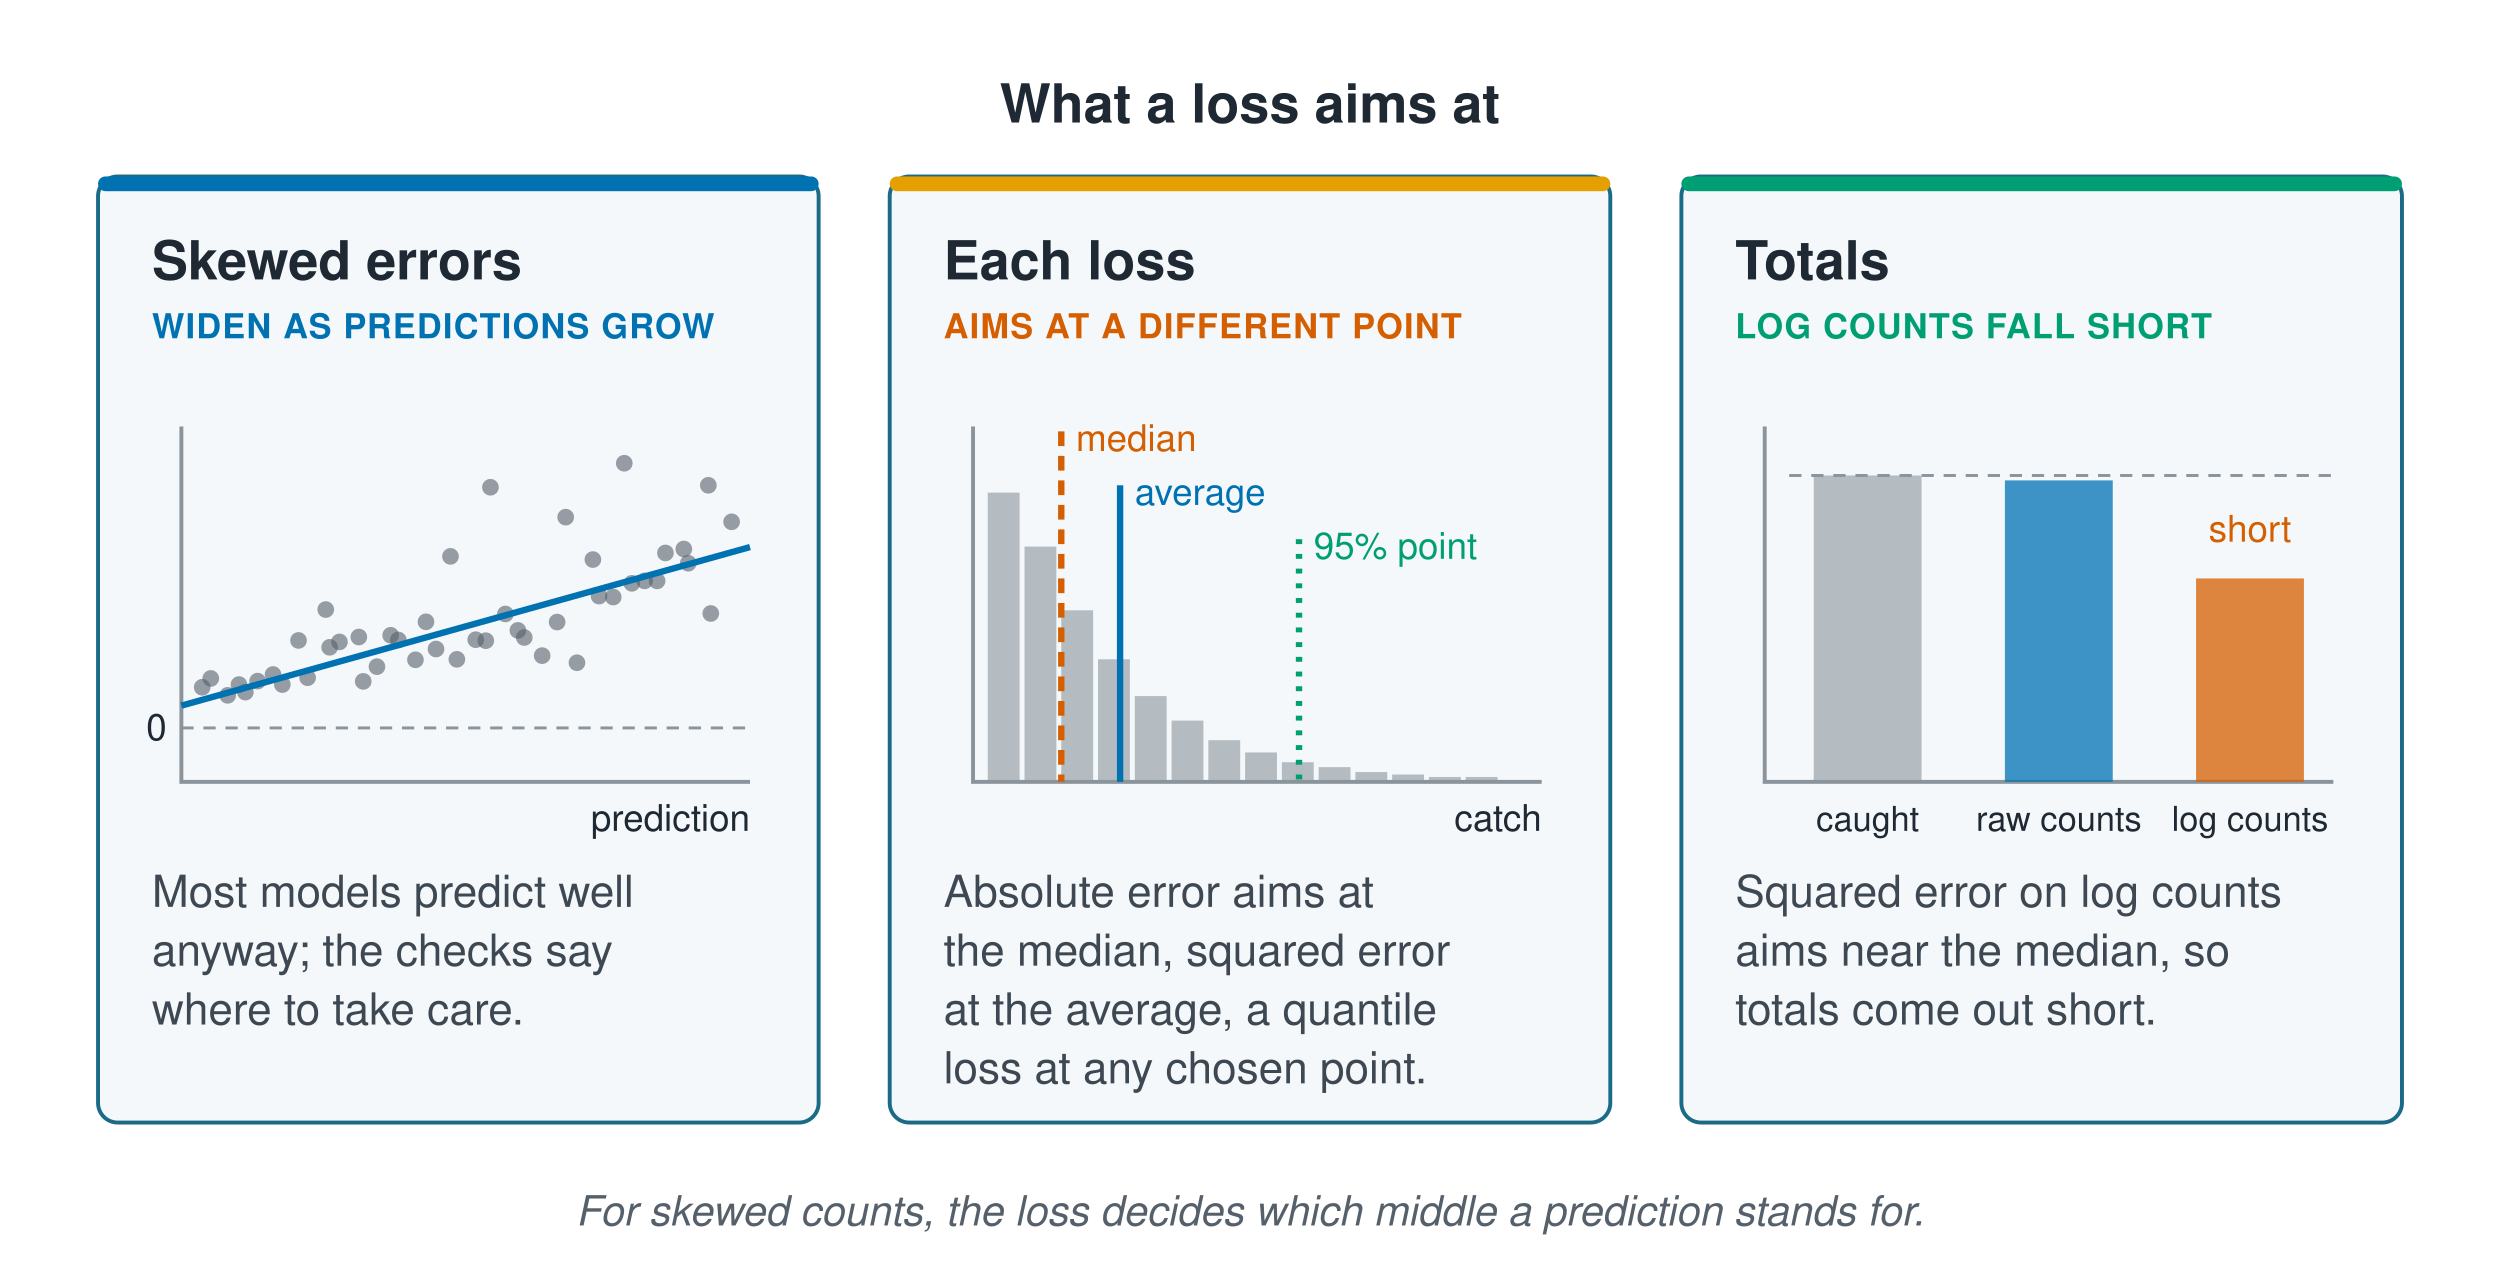
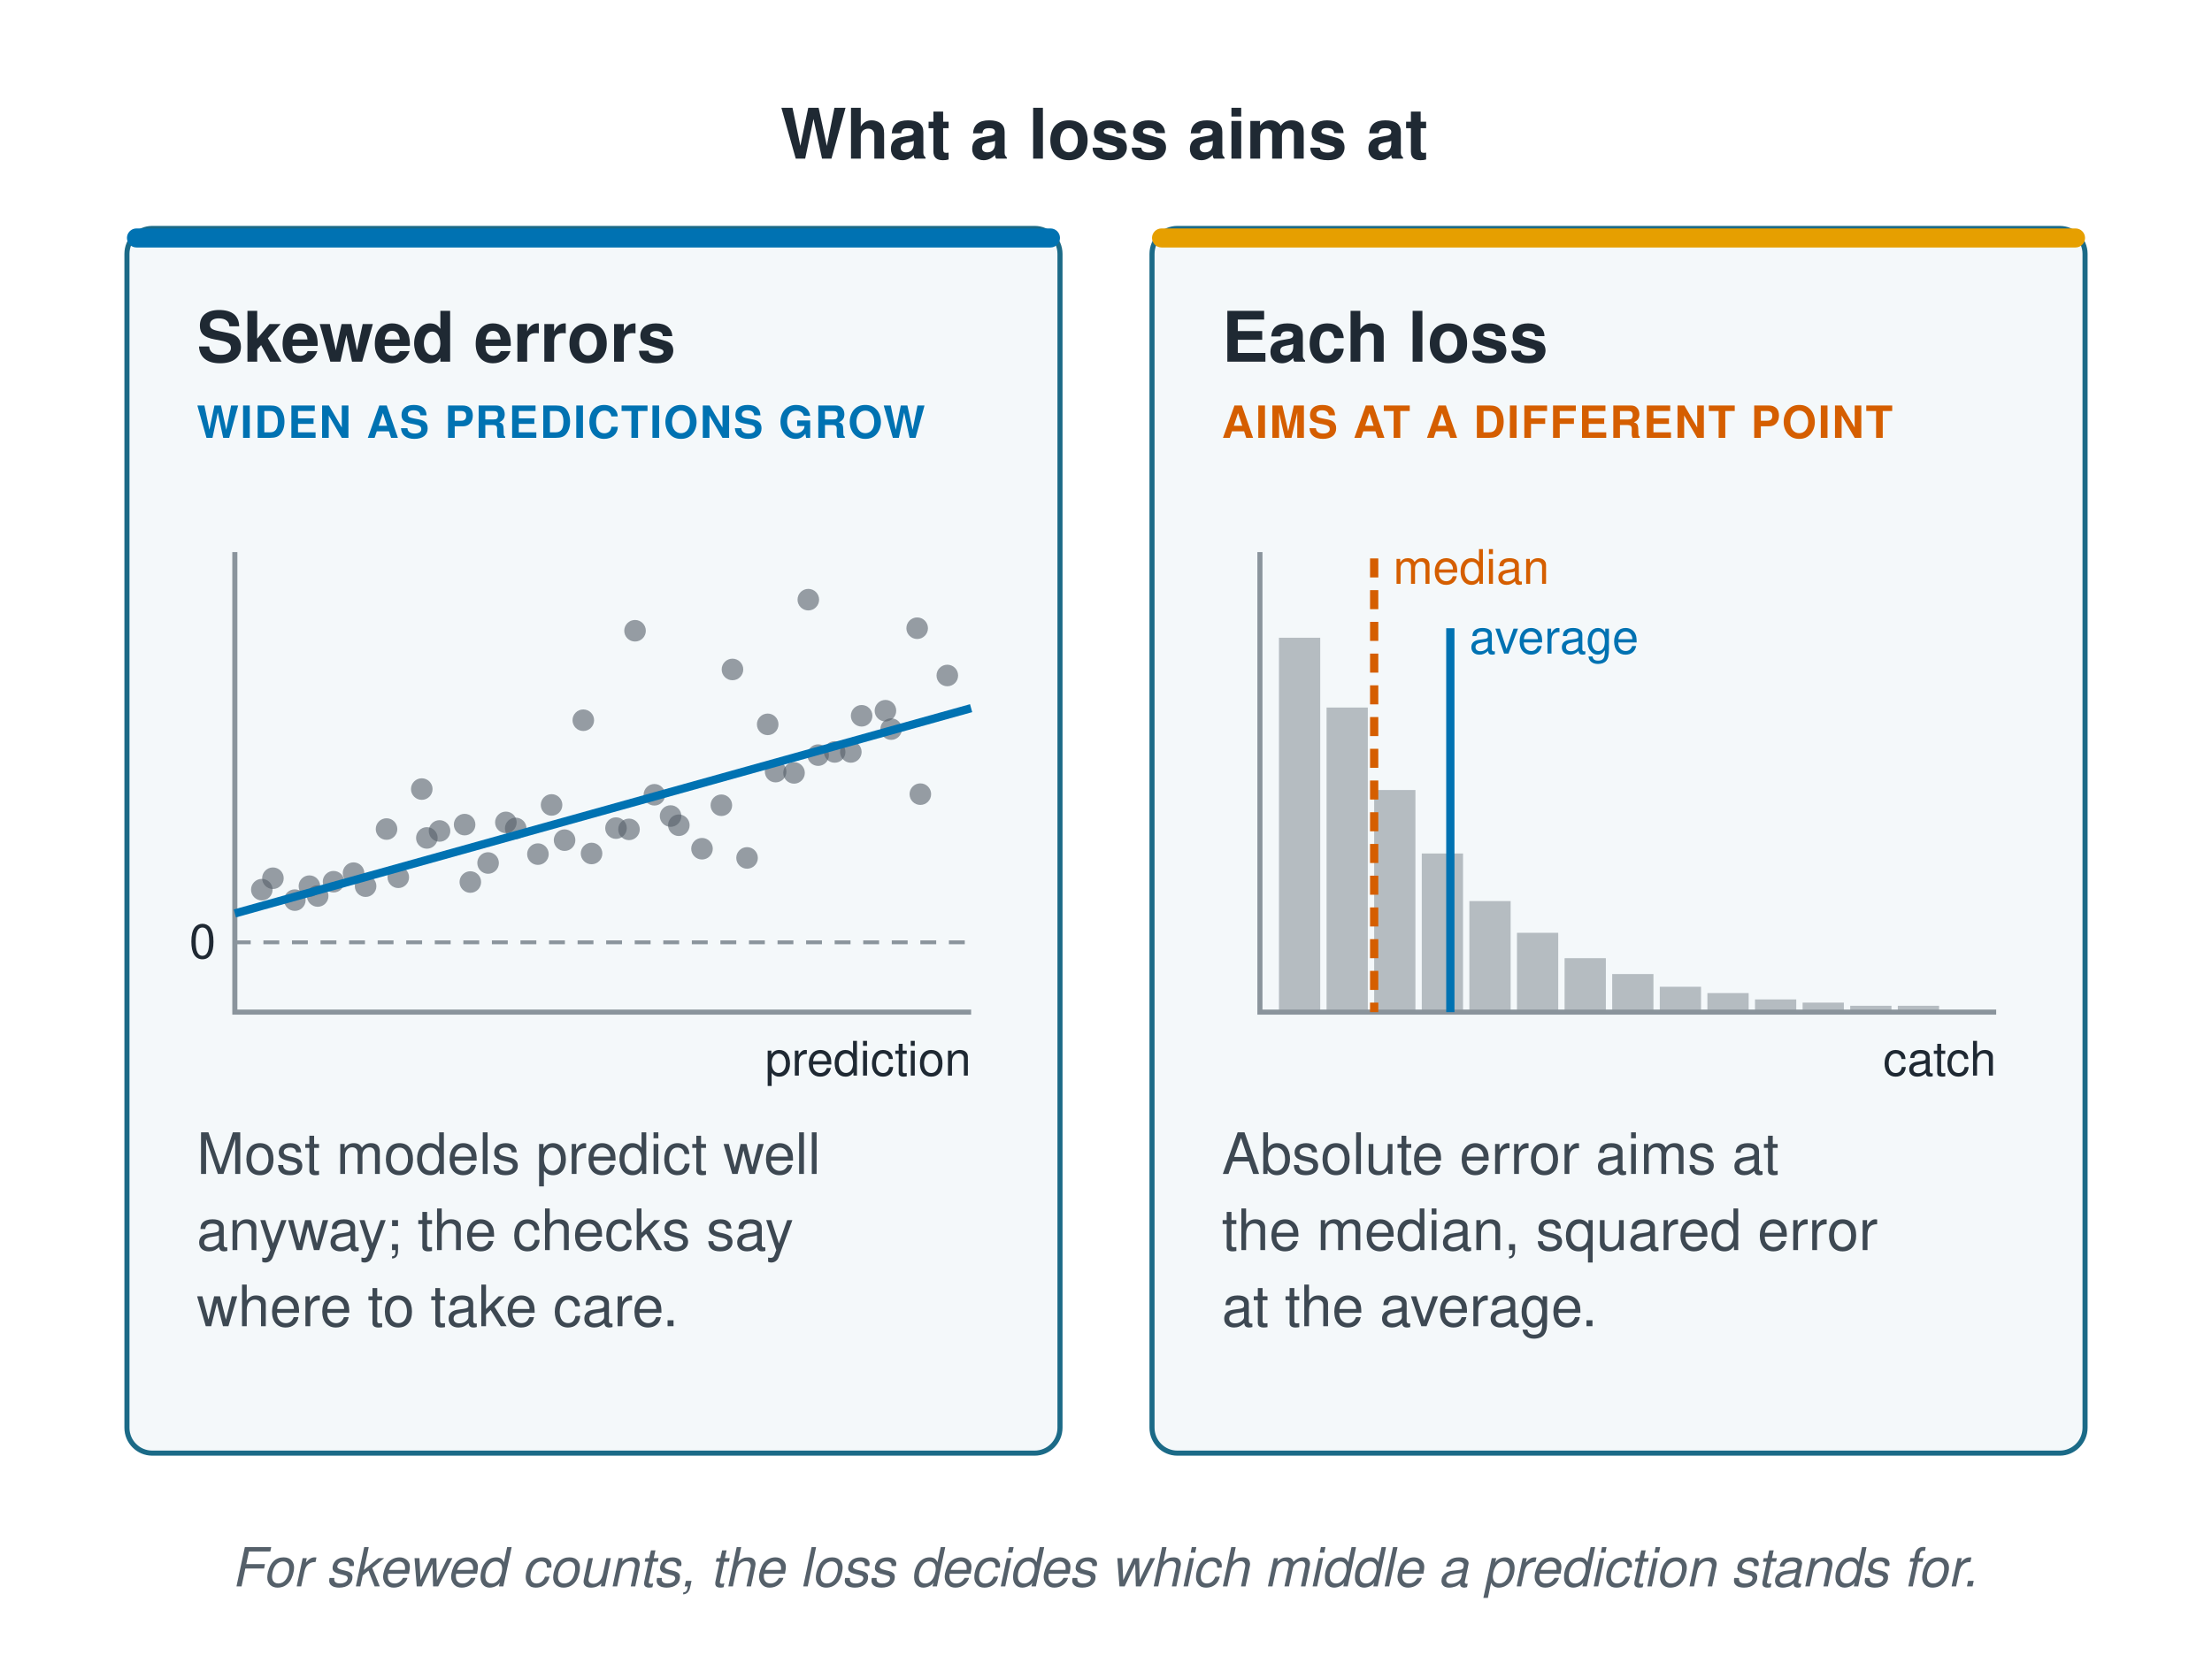
- <svg xmlns="http://www.w3.org/2000/svg" viewBox="-40 -24 1020 524" width="100%" role="img" aria-label="What a loss aims at. Skewed errors, widen as predictions grow: a scatter of points that fans out to the right around a rising line; most models predict well anyway. Each loss aims at a different point: a histogram of catches with a long right tail, with lines at the median, the average and the 95% point; absolute error aims at the median, squared error at the average, and a quantile loss at any chosen point. Totals, log counts fall short: three bars, the total caught, the total predicted by a model on raw counts, level with it, and the total predicted by a model on log counts, clearly shorter. A note says that for skewed counts the loss decides which middle a prediction stands for.">
+ <svg xmlns="http://www.w3.org/2000/svg" viewBox="-40 -24 697 524" width="100%" role="img" aria-label="What a loss aims at. Skewed errors, widen as predictions grow: a scatter of points that fans out to the right around a rising line; most models predict well anyway. Each loss aims at a different point: a histogram of catches with a long right tail, with lines at the median and the average; absolute error aims at the median, squared error at the average. A note says that for skewed counts the loss decides which middle a prediction stands for.">
  <defs>
    <style>
      .box  { fill: #f4f8fa; stroke: #1b6a87; stroke-width: 1.6; }
      .title{ font: bold 22px "Source Sans Pro", Helvetica, Arial, sans-serif; fill: #1f2933; }
      .head { font: bold 22px "Source Sans Pro", Helvetica, Arial, sans-serif; fill: #1f2933; }
      .body { font: 18px "Source Sans Pro", Helvetica, Arial, sans-serif; fill: #3d4852; }
      .lab  { font: bold 14px "Source Sans Pro", Helvetica, Arial, sans-serif; letter-spacing: 0.5px; }
      .note { font: italic 17px "Source Sans Pro", Helvetica, Arial, sans-serif; fill: #55606a; }
      .sm   { font: 15px "Source Sans Pro", Helvetica, Arial, sans-serif; fill: #1f2933; }
      .ax   { fill: none; stroke: #8a949c; stroke-width: 1.6; }
    </style>
  </defs>
-   <text class="title" x="470" y="26" text-anchor="middle">What a loss aims at</text>
+   <text class="title" x="308" y="26" text-anchor="middle">What a loss aims at</text>
  <rect class="box" x="0" y="48" width="294" height="386" rx="8" />
  <rect x="0" y="48" width="294" height="6" rx="3" fill="#0072B2" />
  <text class="head" x="22" y="90">Skewed errors</text>
  <text class="lab" x="22" y="114" fill="#0072B2">WIDEN AS PREDICTIONS GROW</text>
  <text class="body" x="22" y="346">Most models predict well</text>
  <text class="body" x="22" y="370">anyway; the checks say</text>
  <text class="body" x="22" y="394">where to take care.</text>
  <rect class="box" x="323" y="48" width="294" height="386" rx="8" />
  <rect x="323" y="48" width="294" height="6" rx="3" fill="#E69F00" />
  <text class="head" x="345" y="90">Each loss</text>
  <text class="lab" x="345" y="114" fill="#D55E00">AIMS AT A DIFFERENT POINT</text>
  <text class="body" x="345" y="346">Absolute error aims at</text>
  <text class="body" x="345" y="370">the median, squared error</text>
-   <text class="body" x="345" y="394">at the average, a quantile</text>
-   <text class="body" x="345" y="418">loss at any chosen point.</text>
-   <rect class="box" x="646" y="48" width="294" height="386" rx="8" />
-   <rect x="646" y="48" width="294" height="6" rx="3" fill="#009E73" />
-   <text class="head" x="668" y="90">Totals</text>
-   <text class="lab" x="668" y="114" fill="#009E73">LOG COUNTS FALL SHORT</text>
-   <text class="body" x="668" y="346">Squared error on log counts</text>
-   <text class="body" x="668" y="370">aims near the median, so</text>
-   <text class="body" x="668" y="394">totals come out short.</text>
+   <text class="body" x="345" y="394">at the average.</text>
  <path class="ax" d="M34 150 V295 H266" />
  <line x1="34" y1="273" x2="266" y2="273" stroke="#8a949c" stroke-width="1.2" stroke-dasharray="5 4" />
  <text class="sm" x="28" y="278" text-anchor="end">0</text>
  <circle cx="42.5" cy="256.4" r="3.4" fill="#55606a" fill-opacity="0.6" />
  <circle cx="46.0" cy="252.8" r="3.4" fill="#55606a" fill-opacity="0.6" />
  <circle cx="52.9" cy="259.7" r="3.4" fill="#55606a" fill-opacity="0.6" />
  <circle cx="57.5" cy="255.3" r="3.4" fill="#55606a" fill-opacity="0.6" />
  <circle cx="60.1" cy="258.4" r="3.4" fill="#55606a" fill-opacity="0.6" />
  <circle cx="65.1" cy="253.9" r="3.4" fill="#55606a" fill-opacity="0.6" />
  <circle cx="71.4" cy="251.2" r="3.4" fill="#55606a" fill-opacity="0.6" />
  <circle cx="75.2" cy="255.3" r="3.4" fill="#55606a" fill-opacity="0.6" />
  <circle cx="81.8" cy="237.3" r="3.4" fill="#55606a" fill-opacity="0.6" />
  <circle cx="85.5" cy="252.5" r="3.4" fill="#55606a" fill-opacity="0.6" />
  <circle cx="92.9" cy="224.7" r="3.4" fill="#55606a" fill-opacity="0.6" />
  <circle cx="94.5" cy="240.1" r="3.4" fill="#55606a" fill-opacity="0.6" />
  <circle cx="98.5" cy="237.9" r="3.4" fill="#55606a" fill-opacity="0.6" />
  <circle cx="106.4" cy="235.9" r="3.4" fill="#55606a" fill-opacity="0.6" />
  <circle cx="108.2" cy="254.0" r="3.4" fill="#55606a" fill-opacity="0.6" />
  <circle cx="113.8" cy="248.0" r="3.4" fill="#55606a" fill-opacity="0.6" />
  <circle cx="119.4" cy="235.2" r="3.4" fill="#55606a" fill-opacity="0.6" />
  <circle cx="122.5" cy="237.1" r="3.4" fill="#55606a" fill-opacity="0.6" />
  <circle cx="129.5" cy="245.2" r="3.4" fill="#55606a" fill-opacity="0.6" />
  <circle cx="133.8" cy="229.7" r="3.4" fill="#55606a" fill-opacity="0.6" />
  <circle cx="137.9" cy="240.8" r="3.4" fill="#55606a" fill-opacity="0.6" />
  <circle cx="143.8" cy="203.0" r="3.4" fill="#55606a" fill-opacity="0.6" />
  <circle cx="146.4" cy="245.0" r="3.4" fill="#55606a" fill-opacity="0.6" />
  <circle cx="154.1" cy="237.0" r="3.4" fill="#55606a" fill-opacity="0.6" />
  <circle cx="158.2" cy="237.4" r="3.4" fill="#55606a" fill-opacity="0.6" />
  <circle cx="160.1" cy="174.8" r="3.4" fill="#55606a" fill-opacity="0.6" />
  <circle cx="166.2" cy="226.5" r="3.4" fill="#55606a" fill-opacity="0.6" />
  <circle cx="171.3" cy="233.2" r="3.4" fill="#55606a" fill-opacity="0.6" />
  <circle cx="173.9" cy="236.1" r="3.4" fill="#55606a" fill-opacity="0.6" />
  <circle cx="181.2" cy="243.5" r="3.4" fill="#55606a" fill-opacity="0.6" />
  <circle cx="187.3" cy="229.8" r="3.4" fill="#55606a" fill-opacity="0.6" />
  <circle cx="190.8" cy="187.0" r="3.4" fill="#55606a" fill-opacity="0.6" />
  <circle cx="195.4" cy="246.4" r="3.4" fill="#55606a" fill-opacity="0.6" />
  <circle cx="201.9" cy="204.3" r="3.4" fill="#55606a" fill-opacity="0.6" />
  <circle cx="204.4" cy="219.2" r="3.4" fill="#55606a" fill-opacity="0.6" />
  <circle cx="210.2" cy="219.6" r="3.4" fill="#55606a" fill-opacity="0.6" />
  <circle cx="214.7" cy="165.0" r="3.4" fill="#55606a" fill-opacity="0.6" />
  <circle cx="217.8" cy="214.0" r="3.4" fill="#55606a" fill-opacity="0.6" />
  <circle cx="223.0" cy="213.0" r="3.4" fill="#55606a" fill-opacity="0.6" />
  <circle cx="228.1" cy="213.0" r="3.4" fill="#55606a" fill-opacity="0.6" />
  <circle cx="231.5" cy="201.6" r="3.4" fill="#55606a" fill-opacity="0.6" />
  <circle cx="239.0" cy="200.0" r="3.4" fill="#55606a" fill-opacity="0.6" />
  <circle cx="240.8" cy="205.8" r="3.4" fill="#55606a" fill-opacity="0.6" />
  <circle cx="249.0" cy="174.0" r="3.4" fill="#55606a" fill-opacity="0.6" />
  <circle cx="250.0" cy="226.3" r="3.4" fill="#55606a" fill-opacity="0.6" />
  <circle cx="258.5" cy="188.9" r="3.4" fill="#55606a" fill-opacity="0.6" />
  <line x1="34.0" y1="263.9" x2="266.0" y2="199.2" stroke="#0072B2" stroke-width="2.6" />
  <text class="sm" x="266" y="315" text-anchor="end">prediction</text>
  <path class="ax" d="M357 150 V295 H589" />
  <rect x="363" y="177" width="13" height="118" fill="#8a949c" fill-opacity="0.6" />
  <rect x="378" y="199" width="13" height="96" fill="#8a949c" fill-opacity="0.6" />
  <rect x="393" y="225" width="13" height="70" fill="#8a949c" fill-opacity="0.6" />
  <rect x="408" y="245" width="13" height="50" fill="#8a949c" fill-opacity="0.6" />
  <rect x="423" y="260" width="13" height="35" fill="#8a949c" fill-opacity="0.6" />
  <rect x="438" y="270" width="13" height="25" fill="#8a949c" fill-opacity="0.6" />
  <rect x="453" y="278" width="13" height="17" fill="#8a949c" fill-opacity="0.6" />
  <rect x="468" y="283" width="13" height="12" fill="#8a949c" fill-opacity="0.6" />
  <rect x="483" y="287" width="13" height="8" fill="#8a949c" fill-opacity="0.6" />
  <rect x="498" y="289" width="13" height="6" fill="#8a949c" fill-opacity="0.6" />
  <rect x="513" y="291" width="13" height="4" fill="#8a949c" fill-opacity="0.6" />
  <rect x="528" y="292" width="13" height="3" fill="#8a949c" fill-opacity="0.6" />
  <rect x="543" y="293" width="13" height="2" fill="#8a949c" fill-opacity="0.6" />
  <rect x="558" y="293" width="13" height="2" fill="#8a949c" fill-opacity="0.6" />
  <line x1="393.0" y1="152" x2="393.0" y2="295" stroke="#D55E00" stroke-width="2.6" stroke-dasharray="6 4" />
  <line x1="417.0" y1="174" x2="417.0" y2="295" stroke="#0072B2" stroke-width="2.6" />
-   <line x1="490.0" y1="196" x2="490.0" y2="295" stroke="#009E73" stroke-width="2.6" stroke-dasharray="2 4" />
  <text class="sm" x="399.0" y="160" style="fill:#D55E00">median</text>
  <text class="sm" x="423.0" y="182" style="fill:#0072B2">average</text>
-   <text class="sm" x="496.0" y="204" style="fill:#009E73">95% point</text>
  <text class="sm" x="589" y="315" text-anchor="end">catch</text>
-   <path class="ax" d="M680 150 V295 H912" />
-   <line x1="690" y1="170" x2="912" y2="170" stroke="#8a949c" stroke-width="1.2" stroke-dasharray="5 4" />
-   <rect x="700" y="170" width="44" height="125" fill="#8a949c" fill-opacity="0.6" />
-   <rect x="778" y="172" width="44" height="123" fill="#0072B2" fill-opacity="0.75" />
-   <rect x="856" y="212" width="44" height="83" fill="#D55E00" fill-opacity="0.75" />
-   <text class="sm" x="878" y="197" text-anchor="middle" style="fill:#D55E00">short</text>
-   <text class="sm" x="722" y="315" text-anchor="middle" style="font-size:14px">caught</text>
-   <text class="sm" x="800" y="315" text-anchor="middle" style="font-size:14px">raw counts</text>
-   <text class="sm" x="878" y="315" text-anchor="middle" style="font-size:14px">log counts</text>
-   <text class="note" x="470" y="476" text-anchor="middle">For skewed counts, the loss decides which middle a prediction stands for.</text>
+   <text class="note" x="308" y="476" text-anchor="middle">For skewed counts, the loss decides which middle a prediction stands for.</text>
</svg>
